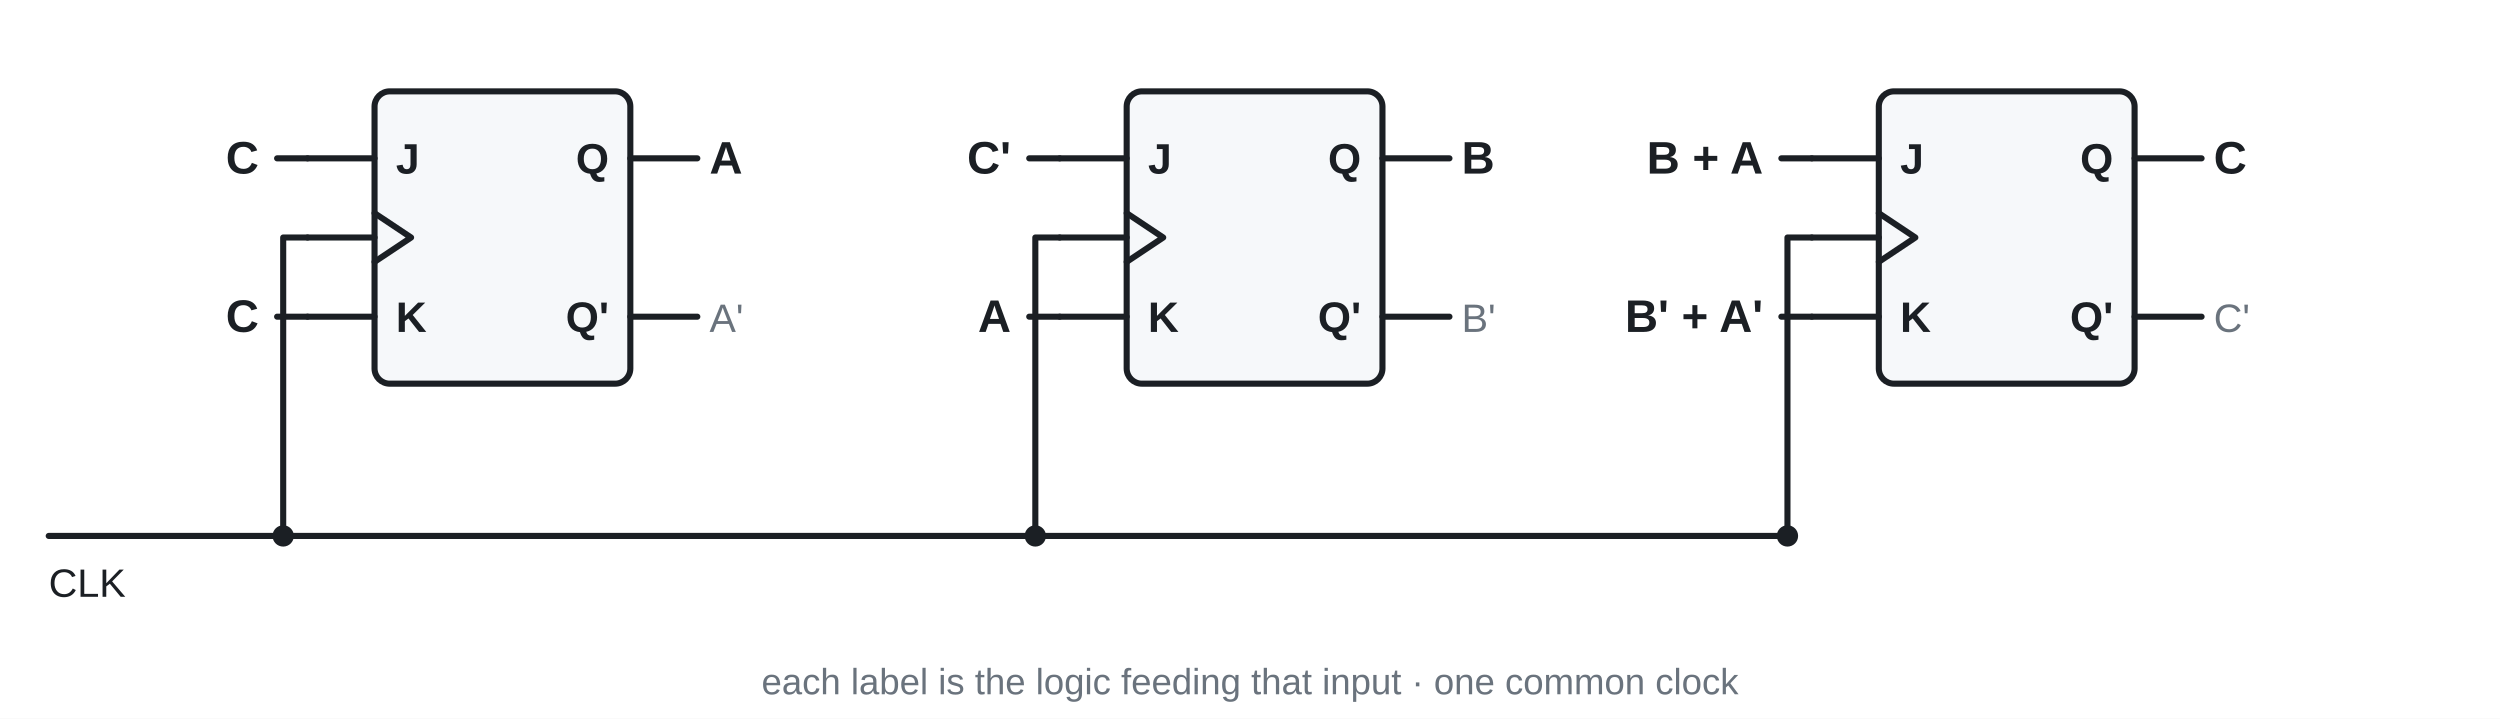
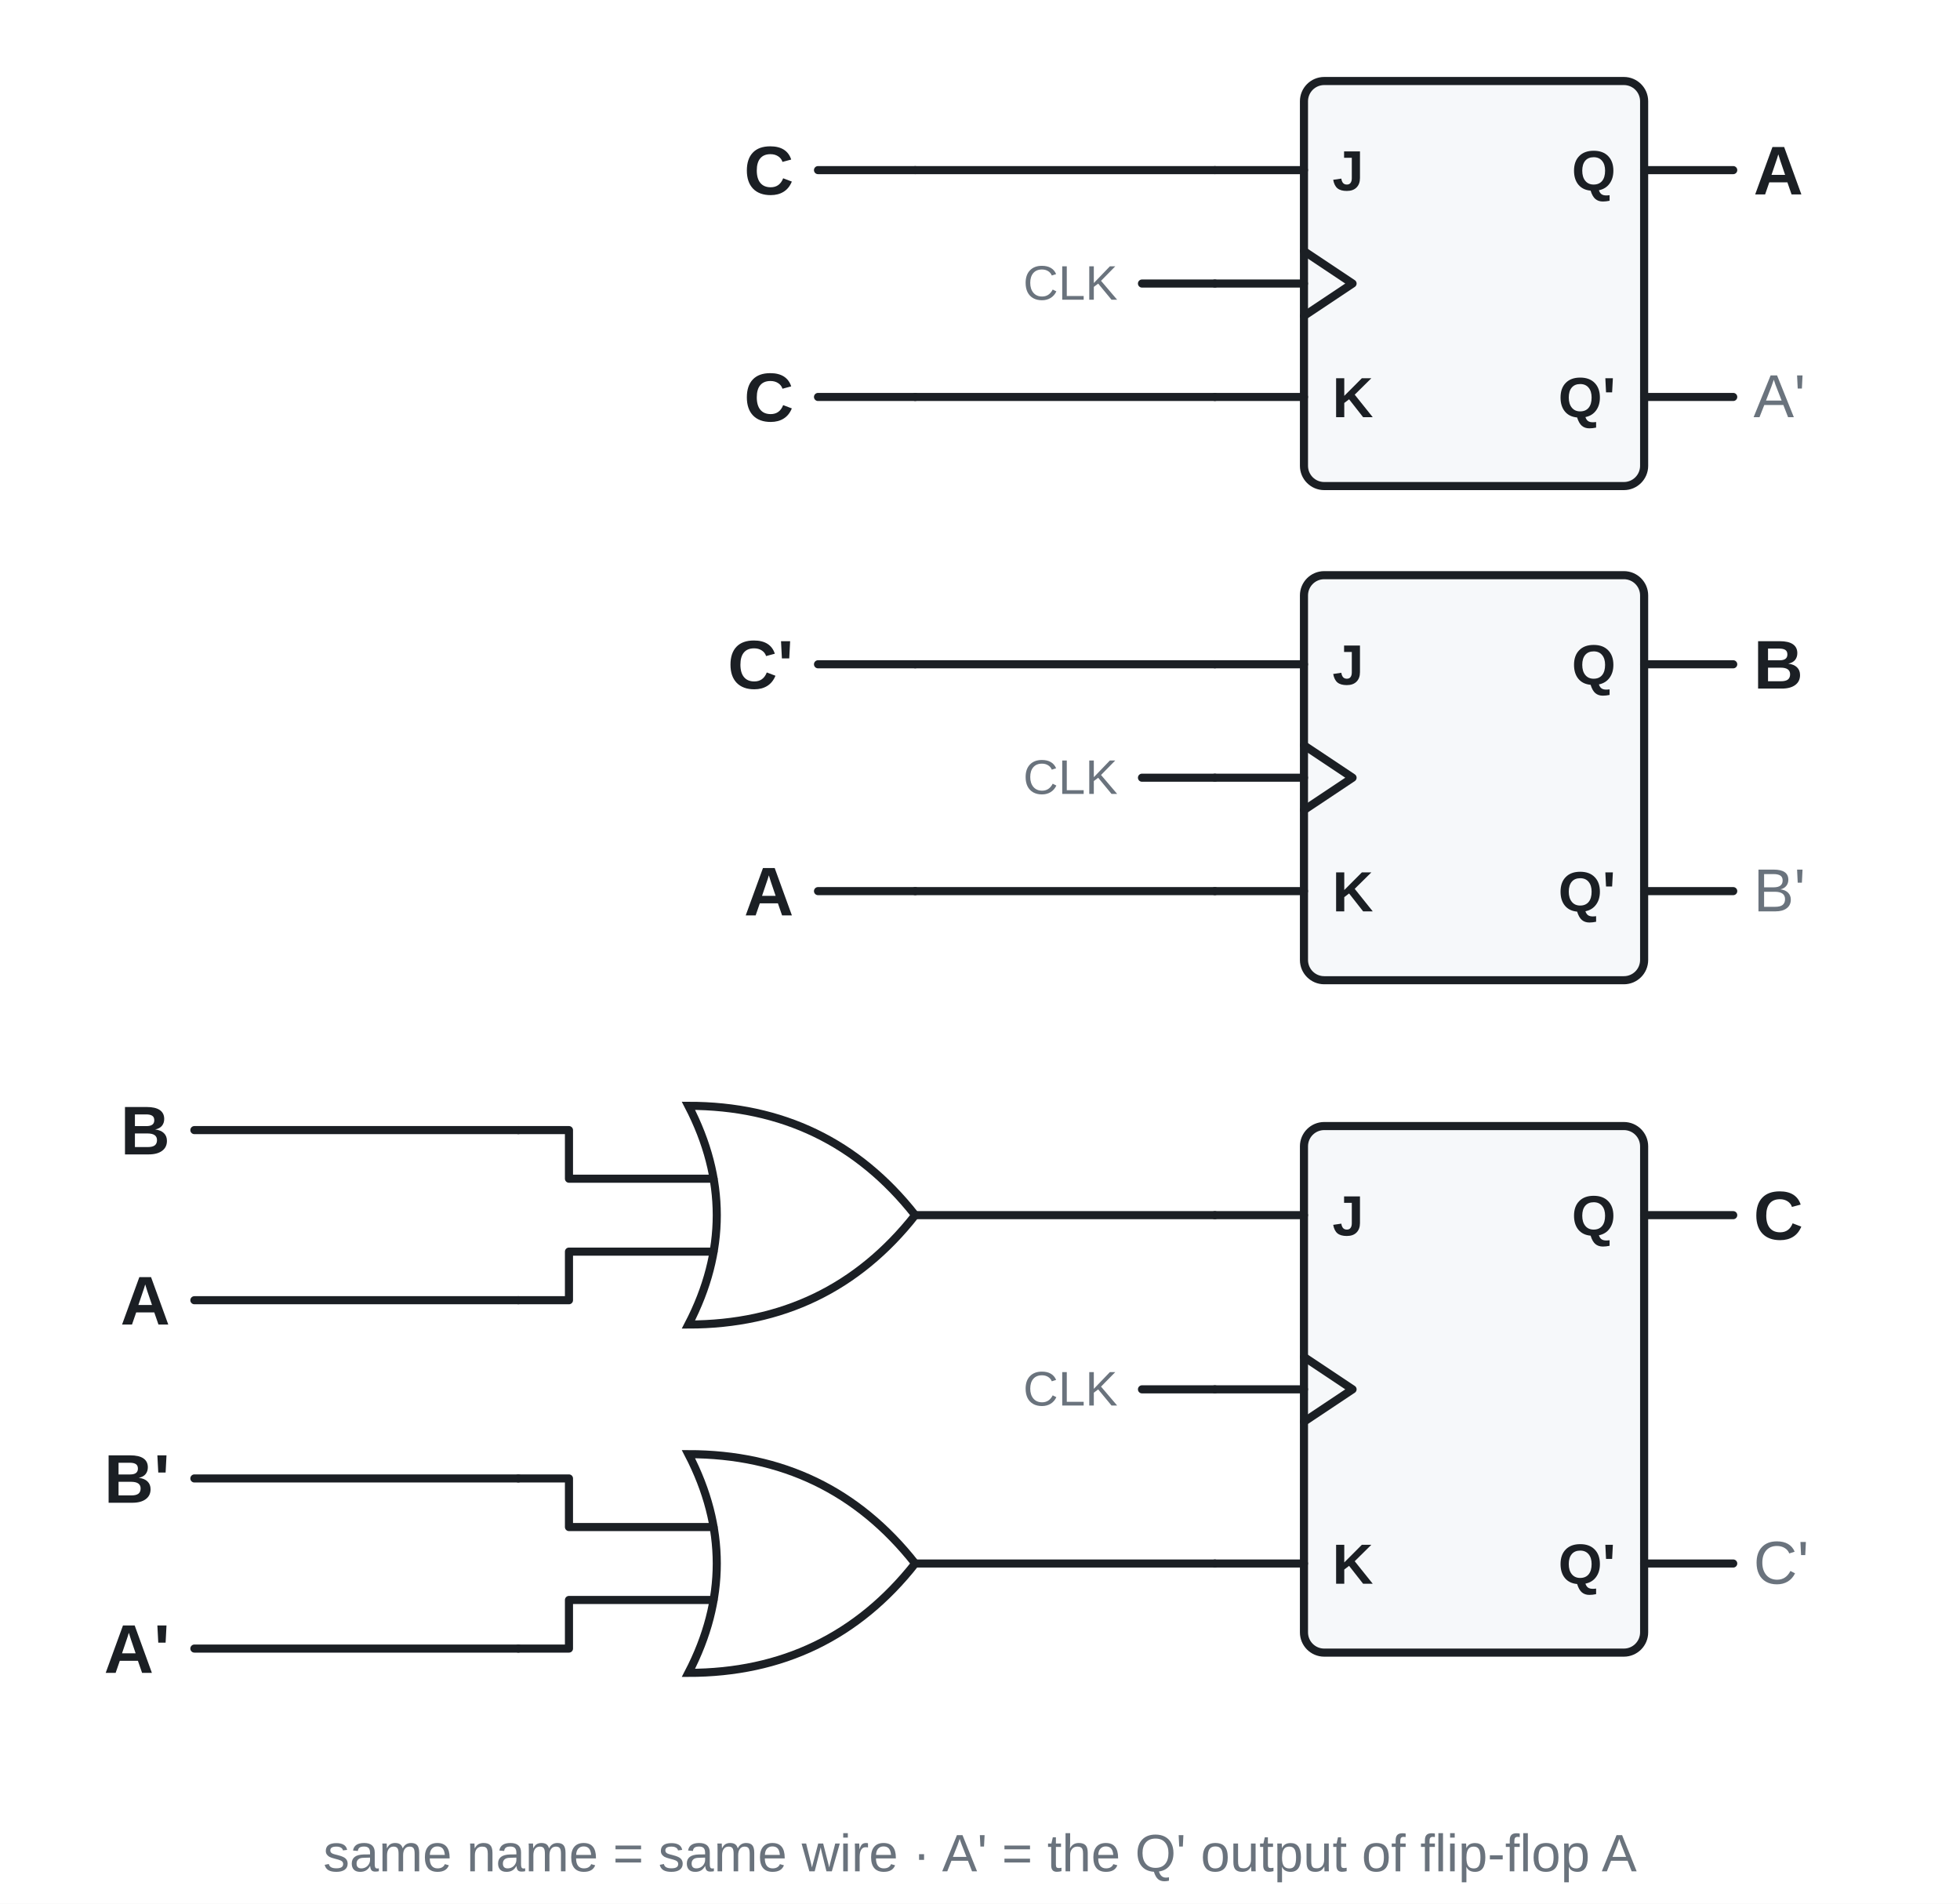
- <svg xmlns="http://www.w3.org/2000/svg" viewBox="0 0 821 236" width="821" height="236" font-family="Atkinson Hyperlegible, Verdana, Arial, sans-serif" role="img">
+ <svg xmlns="http://www.w3.org/2000/svg" viewBox="0 0 484 470.0" width="484" height="470.0" font-family="Atkinson Hyperlegible, Verdana, Arial, sans-serif" role="img">
  <rect width="100%" height="100%" fill="#ffffff" />
-   <rect x="123.0" y="30.0" width="84.0" height="96.0" rx="5" fill="#f6f8fa" stroke="#1b1f24" stroke-width="2" />
-   <polyline points="101.0,52.0 123.0,52.0" fill="none" stroke="#1b1f24" stroke-width="2" stroke-linejoin="round" stroke-linecap="round" />
-   <text x="130.0" y="57.0" font-size="14" text-anchor="start" fill="#1b1f24" font-weight="bold">J</text>
-   <polyline points="101.0,104.0 123.0,104.0" fill="none" stroke="#1b1f24" stroke-width="2" stroke-linejoin="round" stroke-linecap="round" />
-   <text x="130.0" y="109.0" font-size="14" text-anchor="start" fill="#1b1f24" font-weight="bold">K</text>
-   <polyline points="123.0,70.0 135.0,78.0 123.0,86.0" fill="none" stroke="#1b1f24" stroke-width="2" stroke-linejoin="round" stroke-linecap="round" />
-   <polyline points="101.0,78.0 123.0,78.0" fill="none" stroke="#1b1f24" stroke-width="2" stroke-linejoin="round" stroke-linecap="round" />
-   <polyline points="207.0,52.0 229.0,52.0" fill="none" stroke="#1b1f24" stroke-width="2" stroke-linejoin="round" stroke-linecap="round" />
-   <text x="200.0" y="57.0" font-size="14" text-anchor="end" fill="#1b1f24" font-weight="bold">Q</text>
-   <polyline points="207.0,104.0 229.0,104.0" fill="none" stroke="#1b1f24" stroke-width="2" stroke-linejoin="round" stroke-linecap="round" />
-   <text x="200.0" y="109.0" font-size="14" text-anchor="end" fill="#1b1f24" font-weight="bold">Q'</text>
-   <polyline points="91.0,52.0 101.0,52.0" fill="none" stroke="#1b1f24" stroke-width="2" stroke-linejoin="round" stroke-linecap="round" />
-   <text x="85.0" y="57.0" font-size="15" text-anchor="end" fill="#1b1f24" font-weight="bold">C</text>
-   <polyline points="91.0,104.0 101.0,104.0" fill="none" stroke="#1b1f24" stroke-width="2" stroke-linejoin="round" stroke-linecap="round" />
-   <text x="85.0" y="109.0" font-size="15" text-anchor="end" fill="#1b1f24" font-weight="bold">C</text>
-   <text x="233.0" y="57.0" font-size="15" text-anchor="start" fill="#1b1f24" font-weight="bold">A</text>
-   <text x="233.0" y="109.0" font-size="13" text-anchor="start" fill="#6a737d" font-weight="normal">A'</text>
-   <rect x="370.0" y="30.0" width="84.0" height="96.0" rx="5" fill="#f6f8fa" stroke="#1b1f24" stroke-width="2" />
-   <polyline points="348.0,52.0 370.0,52.0" fill="none" stroke="#1b1f24" stroke-width="2" stroke-linejoin="round" stroke-linecap="round" />
-   <text x="377.0" y="57.0" font-size="14" text-anchor="start" fill="#1b1f24" font-weight="bold">J</text>
-   <polyline points="348.0,104.0 370.0,104.0" fill="none" stroke="#1b1f24" stroke-width="2" stroke-linejoin="round" stroke-linecap="round" />
-   <text x="377.0" y="109.0" font-size="14" text-anchor="start" fill="#1b1f24" font-weight="bold">K</text>
-   <polyline points="370.0,70.0 382.0,78.0 370.0,86.0" fill="none" stroke="#1b1f24" stroke-width="2" stroke-linejoin="round" stroke-linecap="round" />
-   <polyline points="348.0,78.0 370.0,78.0" fill="none" stroke="#1b1f24" stroke-width="2" stroke-linejoin="round" stroke-linecap="round" />
-   <polyline points="454.0,52.0 476.0,52.0" fill="none" stroke="#1b1f24" stroke-width="2" stroke-linejoin="round" stroke-linecap="round" />
-   <text x="447.0" y="57.0" font-size="14" text-anchor="end" fill="#1b1f24" font-weight="bold">Q</text>
-   <polyline points="454.0,104.0 476.0,104.0" fill="none" stroke="#1b1f24" stroke-width="2" stroke-linejoin="round" stroke-linecap="round" />
-   <text x="447.0" y="109.0" font-size="14" text-anchor="end" fill="#1b1f24" font-weight="bold">Q'</text>
-   <polyline points="338.0,52.0 348.0,52.0" fill="none" stroke="#1b1f24" stroke-width="2" stroke-linejoin="round" stroke-linecap="round" />
-   <text x="332.0" y="57.0" font-size="15" text-anchor="end" fill="#1b1f24" font-weight="bold">C'</text>
-   <polyline points="338.0,104.0 348.0,104.0" fill="none" stroke="#1b1f24" stroke-width="2" stroke-linejoin="round" stroke-linecap="round" />
-   <text x="332.0" y="109.0" font-size="15" text-anchor="end" fill="#1b1f24" font-weight="bold">A</text>
-   <text x="480.0" y="57.0" font-size="15" text-anchor="start" fill="#1b1f24" font-weight="bold">B</text>
-   <text x="480.0" y="109.0" font-size="13" text-anchor="start" fill="#6a737d" font-weight="normal">B'</text>
-   <rect x="617.0" y="30.0" width="84.0" height="96.0" rx="5" fill="#f6f8fa" stroke="#1b1f24" stroke-width="2" />
-   <polyline points="595.0,52.0 617.0,52.0" fill="none" stroke="#1b1f24" stroke-width="2" stroke-linejoin="round" stroke-linecap="round" />
-   <text x="624.0" y="57.0" font-size="14" text-anchor="start" fill="#1b1f24" font-weight="bold">J</text>
-   <polyline points="595.0,104.0 617.0,104.0" fill="none" stroke="#1b1f24" stroke-width="2" stroke-linejoin="round" stroke-linecap="round" />
-   <text x="624.0" y="109.0" font-size="14" text-anchor="start" fill="#1b1f24" font-weight="bold">K</text>
-   <polyline points="617.0,70.0 629.0,78.0 617.0,86.0" fill="none" stroke="#1b1f24" stroke-width="2" stroke-linejoin="round" stroke-linecap="round" />
-   <polyline points="595.0,78.0 617.0,78.0" fill="none" stroke="#1b1f24" stroke-width="2" stroke-linejoin="round" stroke-linecap="round" />
-   <polyline points="701.0,52.0 723.0,52.0" fill="none" stroke="#1b1f24" stroke-width="2" stroke-linejoin="round" stroke-linecap="round" />
-   <text x="694.0" y="57.0" font-size="14" text-anchor="end" fill="#1b1f24" font-weight="bold">Q</text>
-   <polyline points="701.0,104.0 723.0,104.0" fill="none" stroke="#1b1f24" stroke-width="2" stroke-linejoin="round" stroke-linecap="round" />
-   <text x="694.0" y="109.0" font-size="14" text-anchor="end" fill="#1b1f24" font-weight="bold">Q'</text>
-   <polyline points="585.0,52.0 595.0,52.0" fill="none" stroke="#1b1f24" stroke-width="2" stroke-linejoin="round" stroke-linecap="round" />
-   <text x="579.0" y="57.0" font-size="15" text-anchor="end" fill="#1b1f24" font-weight="bold">B + A</text>
-   <polyline points="585.0,104.0 595.0,104.0" fill="none" stroke="#1b1f24" stroke-width="2" stroke-linejoin="round" stroke-linecap="round" />
-   <text x="579.0" y="109.0" font-size="15" text-anchor="end" fill="#1b1f24" font-weight="bold">B' + A'</text>
-   <text x="727.0" y="57.0" font-size="15" text-anchor="start" fill="#1b1f24" font-weight="bold">C</text>
-   <text x="727.0" y="109.0" font-size="13" text-anchor="start" fill="#6a737d" font-weight="normal">C'</text>
-   <polyline points="16.0,176.0 587.0,176.0" fill="none" stroke="#1b1f24" stroke-width="2" stroke-linejoin="round" stroke-linecap="round" />
-   <text x="16.0" y="196.0" font-size="13" text-anchor="start" fill="#1b1f24" font-weight="normal">CLK</text>
-   <polyline points="93.0,176.0 93.0,78.0 101.0,78.0" fill="none" stroke="#1b1f24" stroke-width="2" stroke-linejoin="round" stroke-linecap="round" />
-   <circle cx="93.0" cy="176.0" r="3.5" fill="#1b1f24" />
-   <polyline points="340.0,176.0 340.0,78.0 348.0,78.0" fill="none" stroke="#1b1f24" stroke-width="2" stroke-linejoin="round" stroke-linecap="round" />
-   <circle cx="340.0" cy="176.0" r="3.5" fill="#1b1f24" />
-   <polyline points="587.0,176.0 587.0,78.0 595.0,78.0" fill="none" stroke="#1b1f24" stroke-width="2" stroke-linejoin="round" stroke-linecap="round" />
-   <circle cx="587.0" cy="176.0" r="3.5" fill="#1b1f24" />
-   <text x="410.5" y="228.0" font-size="12" text-anchor="middle" fill="#6a737d" font-weight="normal">each label is the logic feeding that input · one common clock</text>
+   <rect x="322.0" y="20.0" width="84.0" height="100.0" rx="5" fill="#f6f8fa" stroke="#1b1f24" stroke-width="2" />
+   <polyline points="300.0,42.0 322.0,42.0" fill="none" stroke="#1b1f24" stroke-width="2" stroke-linejoin="round" stroke-linecap="round" />
+   <text x="329.0" y="47.0" font-size="14" text-anchor="start" fill="#1b1f24" font-weight="bold">J</text>
+   <polyline points="300.0,98.0 322.0,98.0" fill="none" stroke="#1b1f24" stroke-width="2" stroke-linejoin="round" stroke-linecap="round" />
+   <text x="329.0" y="103.0" font-size="14" text-anchor="start" fill="#1b1f24" font-weight="bold">K</text>
+   <polyline points="322.0,62.0 334.0,70.0 322.0,78.0" fill="none" stroke="#1b1f24" stroke-width="2" stroke-linejoin="round" stroke-linecap="round" />
+   <polyline points="300.0,70.0 322.0,70.0" fill="none" stroke="#1b1f24" stroke-width="2" stroke-linejoin="round" stroke-linecap="round" />
+   <polyline points="406.0,42.0 428.0,42.0" fill="none" stroke="#1b1f24" stroke-width="2" stroke-linejoin="round" stroke-linecap="round" />
+   <text x="399.0" y="47.0" font-size="14" text-anchor="end" fill="#1b1f24" font-weight="bold">Q</text>
+   <polyline points="406.0,98.0 428.0,98.0" fill="none" stroke="#1b1f24" stroke-width="2" stroke-linejoin="round" stroke-linecap="round" />
+   <text x="399.0" y="103.0" font-size="14" text-anchor="end" fill="#1b1f24" font-weight="bold">Q'</text>
+   <polyline points="202.0,42.0 226.0,42.0" fill="none" stroke="#1b1f24" stroke-width="2" stroke-linejoin="round" stroke-linecap="round" />
+   <text x="196.0" y="48.0" font-size="17" text-anchor="end" fill="#1b1f24" font-weight="bold">C</text>
+   <polyline points="226.0,42.0 300.0,42.0" fill="none" stroke="#1b1f24" stroke-width="2" stroke-linejoin="round" stroke-linecap="round" />
+   <polyline points="202.0,98.0 226.0,98.0" fill="none" stroke="#1b1f24" stroke-width="2" stroke-linejoin="round" stroke-linecap="round" />
+   <text x="196.0" y="104.0" font-size="17" text-anchor="end" fill="#1b1f24" font-weight="bold">C</text>
+   <polyline points="226.0,98.0 300.0,98.0" fill="none" stroke="#1b1f24" stroke-width="2" stroke-linejoin="round" stroke-linecap="round" />
+   <polyline points="282.0,70.0 300.0,70.0" fill="none" stroke="#1b1f24" stroke-width="2" stroke-linejoin="round" stroke-linecap="round" />
+   <text x="276.0" y="74.0" font-size="12" text-anchor="end" fill="#6a737d" font-weight="normal">CLK</text>
+   <text x="433.0" y="48.0" font-size="17" text-anchor="start" fill="#1b1f24" font-weight="bold">A</text>
+   <text x="433.0" y="103.0" font-size="15" text-anchor="start" fill="#6a737d" font-weight="normal">A'</text>
+   <rect x="322.0" y="142.0" width="84.0" height="100.0" rx="5" fill="#f6f8fa" stroke="#1b1f24" stroke-width="2" />
+   <polyline points="300.0,164.0 322.0,164.0" fill="none" stroke="#1b1f24" stroke-width="2" stroke-linejoin="round" stroke-linecap="round" />
+   <text x="329.0" y="169.0" font-size="14" text-anchor="start" fill="#1b1f24" font-weight="bold">J</text>
+   <polyline points="300.0,220.0 322.0,220.0" fill="none" stroke="#1b1f24" stroke-width="2" stroke-linejoin="round" stroke-linecap="round" />
+   <text x="329.0" y="225.0" font-size="14" text-anchor="start" fill="#1b1f24" font-weight="bold">K</text>
+   <polyline points="322.0,184.0 334.0,192.0 322.0,200.0" fill="none" stroke="#1b1f24" stroke-width="2" stroke-linejoin="round" stroke-linecap="round" />
+   <polyline points="300.0,192.0 322.0,192.0" fill="none" stroke="#1b1f24" stroke-width="2" stroke-linejoin="round" stroke-linecap="round" />
+   <polyline points="406.0,164.0 428.0,164.0" fill="none" stroke="#1b1f24" stroke-width="2" stroke-linejoin="round" stroke-linecap="round" />
+   <text x="399.0" y="169.0" font-size="14" text-anchor="end" fill="#1b1f24" font-weight="bold">Q</text>
+   <polyline points="406.0,220.0 428.0,220.0" fill="none" stroke="#1b1f24" stroke-width="2" stroke-linejoin="round" stroke-linecap="round" />
+   <text x="399.0" y="225.0" font-size="14" text-anchor="end" fill="#1b1f24" font-weight="bold">Q'</text>
+   <polyline points="202.0,164.0 226.0,164.0" fill="none" stroke="#1b1f24" stroke-width="2" stroke-linejoin="round" stroke-linecap="round" />
+   <text x="196.0" y="170.0" font-size="17" text-anchor="end" fill="#1b1f24" font-weight="bold">C'</text>
+   <polyline points="226.0,164.0 300.0,164.0" fill="none" stroke="#1b1f24" stroke-width="2" stroke-linejoin="round" stroke-linecap="round" />
+   <polyline points="202.0,220.0 226.0,220.0" fill="none" stroke="#1b1f24" stroke-width="2" stroke-linejoin="round" stroke-linecap="round" />
+   <text x="196.0" y="226.0" font-size="17" text-anchor="end" fill="#1b1f24" font-weight="bold">A</text>
+   <polyline points="226.0,220.0 300.0,220.0" fill="none" stroke="#1b1f24" stroke-width="2" stroke-linejoin="round" stroke-linecap="round" />
+   <polyline points="282.0,192.0 300.0,192.0" fill="none" stroke="#1b1f24" stroke-width="2" stroke-linejoin="round" stroke-linecap="round" />
+   <text x="276.0" y="196.0" font-size="12" text-anchor="end" fill="#6a737d" font-weight="normal">CLK</text>
+   <text x="433.0" y="170.0" font-size="17" text-anchor="start" fill="#1b1f24" font-weight="bold">B</text>
+   <text x="433.0" y="225.0" font-size="15" text-anchor="start" fill="#6a737d" font-weight="normal">B'</text>
+   <rect x="322.0" y="278.0" width="84.0" height="130.0" rx="5" fill="#f6f8fa" stroke="#1b1f24" stroke-width="2" />
+   <polyline points="300.0,300.0 322.0,300.0" fill="none" stroke="#1b1f24" stroke-width="2" stroke-linejoin="round" stroke-linecap="round" />
+   <text x="329.0" y="305.0" font-size="14" text-anchor="start" fill="#1b1f24" font-weight="bold">J</text>
+   <polyline points="300.0,386.0 322.0,386.0" fill="none" stroke="#1b1f24" stroke-width="2" stroke-linejoin="round" stroke-linecap="round" />
+   <text x="329.0" y="391.0" font-size="14" text-anchor="start" fill="#1b1f24" font-weight="bold">K</text>
+   <polyline points="322.0,335.0 334.0,343.0 322.0,351.0" fill="none" stroke="#1b1f24" stroke-width="2" stroke-linejoin="round" stroke-linecap="round" />
+   <polyline points="300.0,343.0 322.0,343.0" fill="none" stroke="#1b1f24" stroke-width="2" stroke-linejoin="round" stroke-linecap="round" />
+   <polyline points="406.0,300.0 428.0,300.0" fill="none" stroke="#1b1f24" stroke-width="2" stroke-linejoin="round" stroke-linecap="round" />
+   <text x="399.0" y="305.0" font-size="14" text-anchor="end" fill="#1b1f24" font-weight="bold">Q</text>
+   <polyline points="406.0,386.0 428.0,386.0" fill="none" stroke="#1b1f24" stroke-width="2" stroke-linejoin="round" stroke-linecap="round" />
+   <text x="399.0" y="391.0" font-size="14" text-anchor="end" fill="#1b1f24" font-weight="bold">Q'</text>
+   <path d="M170,273.0 Q204.72,273.0 226,300.0 Q204.72,327.0 170,327.0 Q184.0,300.0 170,273.0 Z" fill="#fff" stroke="#1b1f24" stroke-width="2" />
+   <polyline points="48.0,279.0 128.0,279.0" fill="none" stroke="#1b1f24" stroke-width="2" stroke-linejoin="round" stroke-linecap="round" />
+   <text x="42.0" y="285.0" font-size="17" text-anchor="end" fill="#1b1f24" font-weight="bold">B</text>
+   <polyline points="128.0,279.0 140.5,279.0 140.5,291.0 176.2,291.0" fill="none" stroke="#1b1f24" stroke-width="2" stroke-linejoin="round" stroke-linecap="round" />
+   <polyline points="48.0,321.0 128.0,321.0" fill="none" stroke="#1b1f24" stroke-width="2" stroke-linejoin="round" stroke-linecap="round" />
+   <text x="42.0" y="327.0" font-size="17" text-anchor="end" fill="#1b1f24" font-weight="bold">A</text>
+   <polyline points="128.0,321.0 140.5,321.0 140.5,309.0 176.2,309.0" fill="none" stroke="#1b1f24" stroke-width="2" stroke-linejoin="round" stroke-linecap="round" />
+   <polyline points="226.0,300.0 300.0,300.0" fill="none" stroke="#1b1f24" stroke-width="2" stroke-linejoin="round" stroke-linecap="round" />
+   <path d="M170,359.0 Q204.72,359.0 226,386.0 Q204.72,413.0 170,413.0 Q184.0,386.0 170,359.0 Z" fill="#fff" stroke="#1b1f24" stroke-width="2" />
+   <polyline points="48.0,365.0 128.0,365.0" fill="none" stroke="#1b1f24" stroke-width="2" stroke-linejoin="round" stroke-linecap="round" />
+   <text x="42.0" y="371.0" font-size="17" text-anchor="end" fill="#1b1f24" font-weight="bold">B'</text>
+   <polyline points="128.0,365.0 140.5,365.0 140.5,377.0 176.2,377.0" fill="none" stroke="#1b1f24" stroke-width="2" stroke-linejoin="round" stroke-linecap="round" />
+   <polyline points="48.0,407.0 128.0,407.0" fill="none" stroke="#1b1f24" stroke-width="2" stroke-linejoin="round" stroke-linecap="round" />
+   <text x="42.0" y="413.0" font-size="17" text-anchor="end" fill="#1b1f24" font-weight="bold">A'</text>
+   <polyline points="128.0,407.0 140.5,407.0 140.5,395.0 176.2,395.0" fill="none" stroke="#1b1f24" stroke-width="2" stroke-linejoin="round" stroke-linecap="round" />
+   <polyline points="226.0,386.0 300.0,386.0" fill="none" stroke="#1b1f24" stroke-width="2" stroke-linejoin="round" stroke-linecap="round" />
+   <polyline points="282.0,343.0 300.0,343.0" fill="none" stroke="#1b1f24" stroke-width="2" stroke-linejoin="round" stroke-linecap="round" />
+   <text x="276.0" y="347.0" font-size="12" text-anchor="end" fill="#6a737d" font-weight="normal">CLK</text>
+   <text x="433.0" y="306.0" font-size="17" text-anchor="start" fill="#1b1f24" font-weight="bold">C</text>
+   <text x="433.0" y="391.0" font-size="15" text-anchor="start" fill="#6a737d" font-weight="normal">C'</text>
+   <text x="242.0" y="462.0" font-size="13" text-anchor="middle" fill="#6a737d" font-weight="normal">same name = same wire · A' = the Q' output of flip-flop A</text>
</svg>
